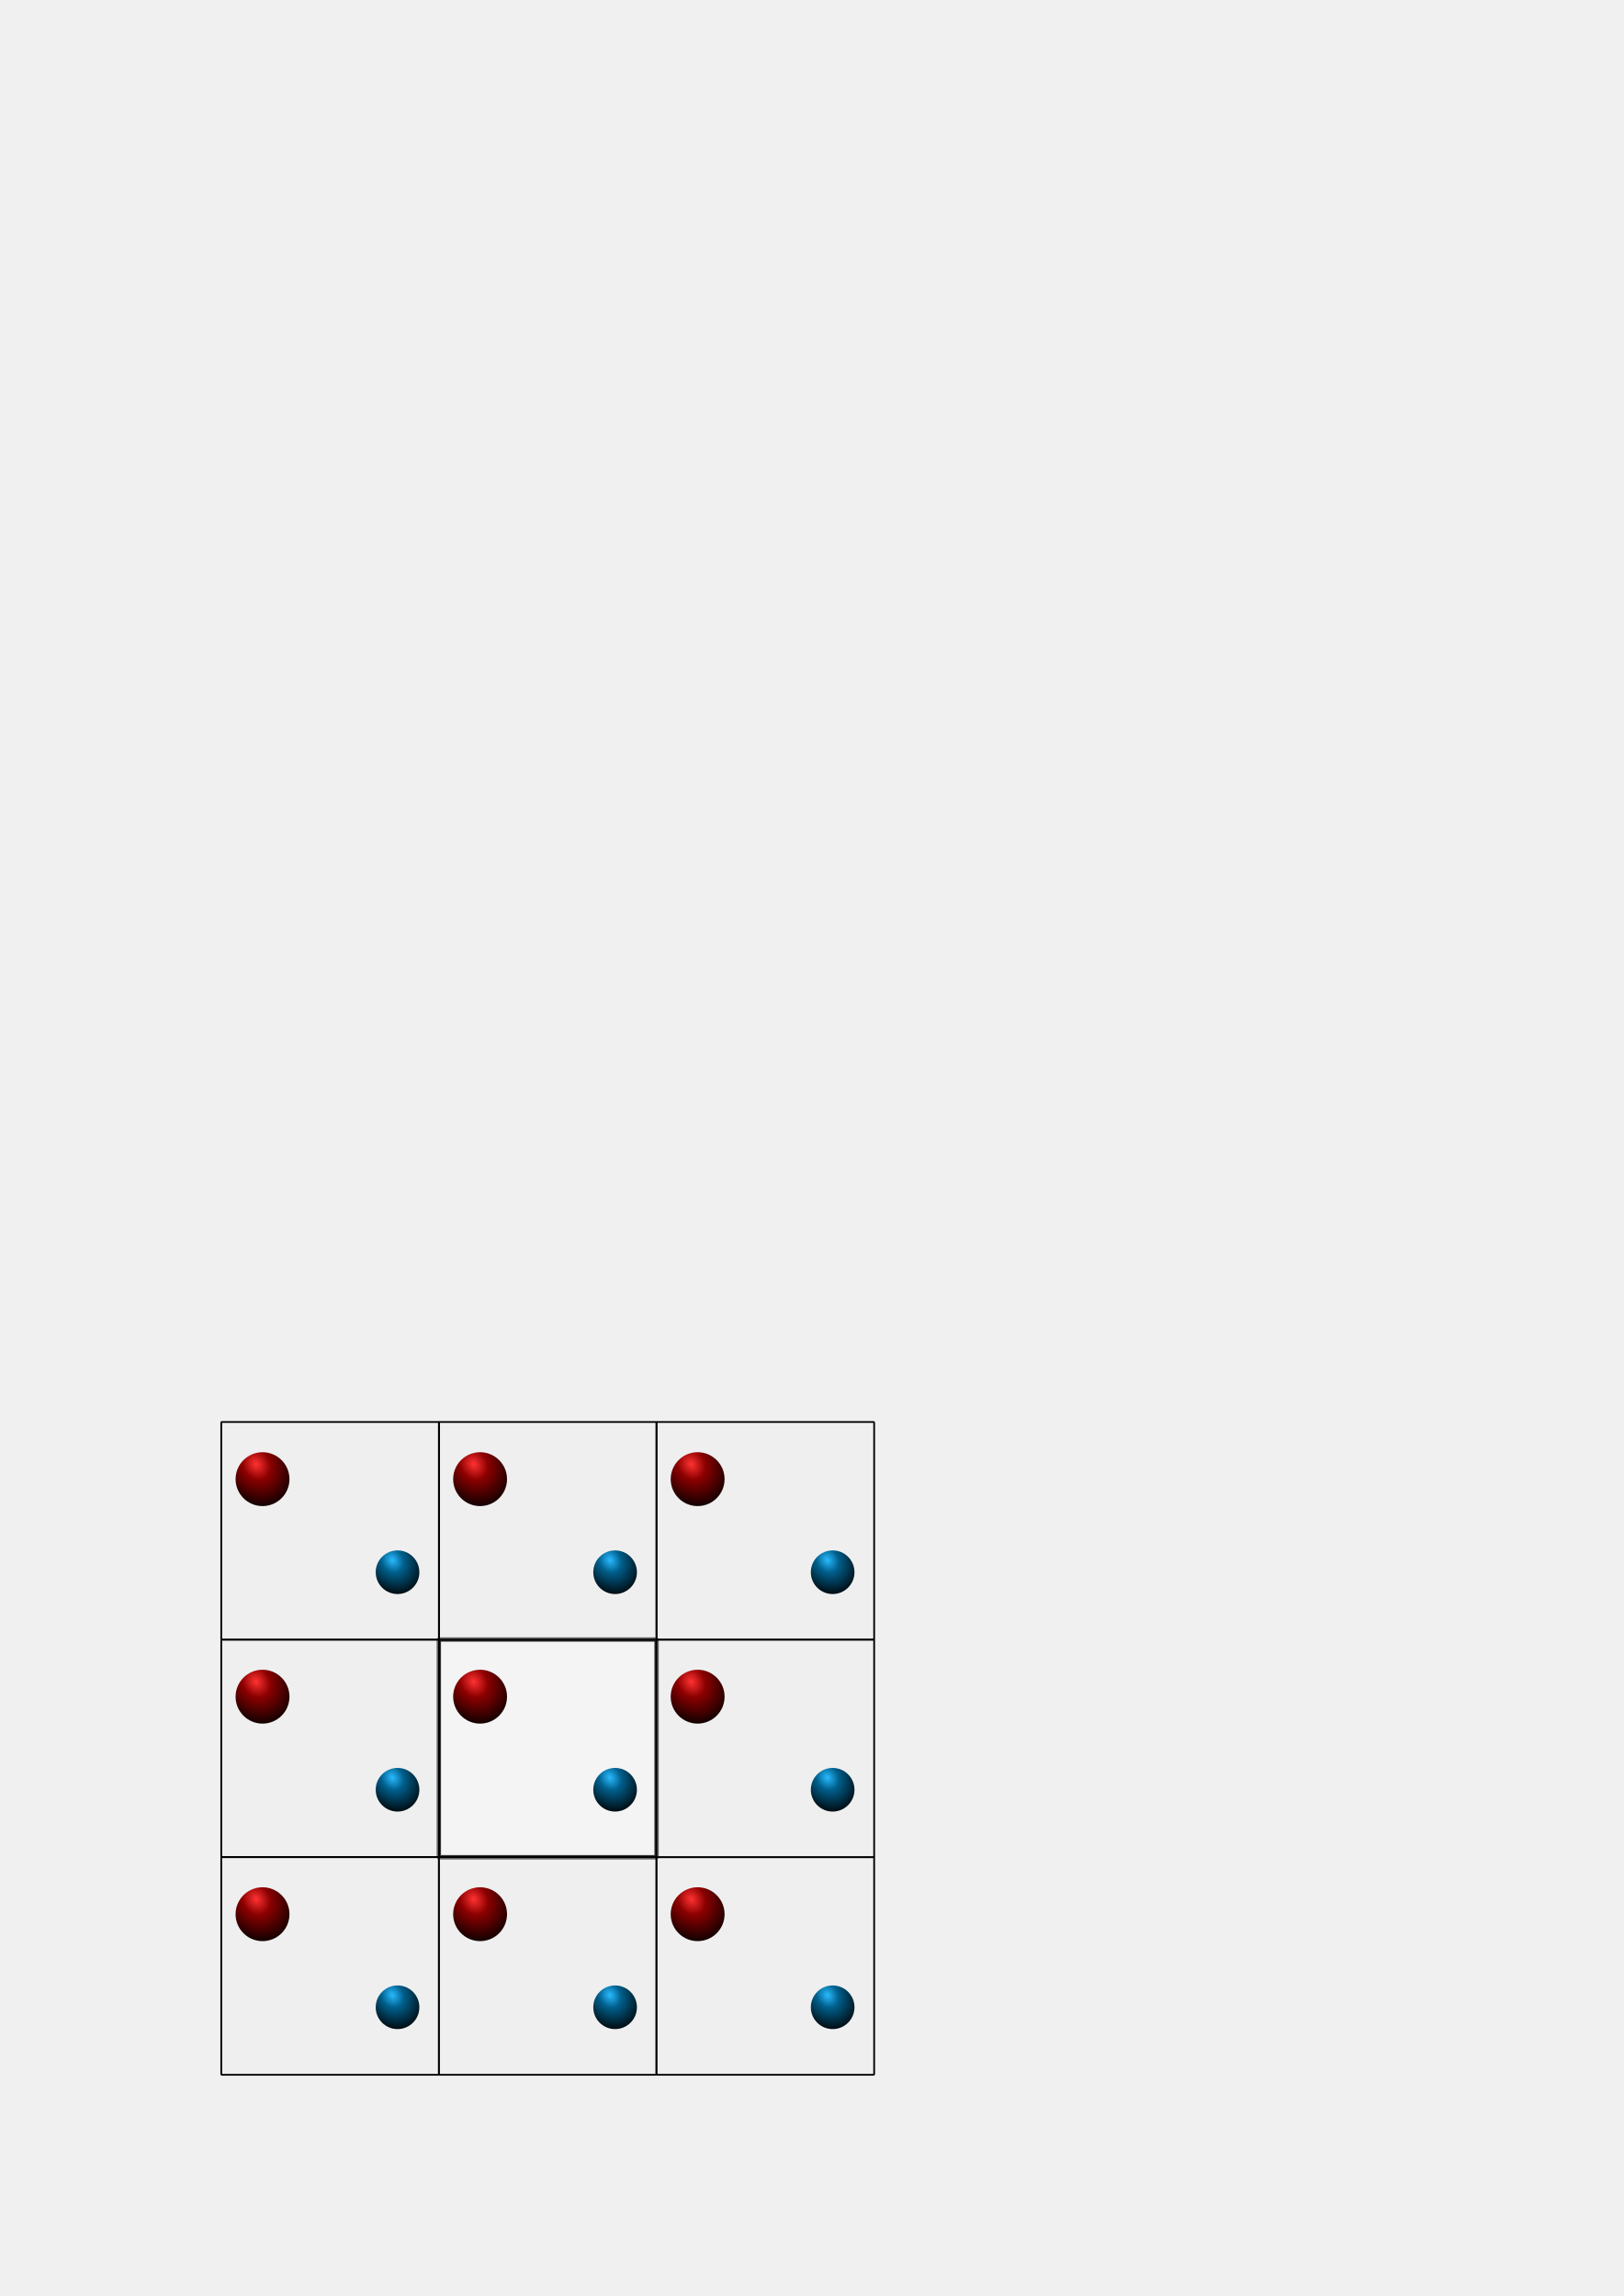
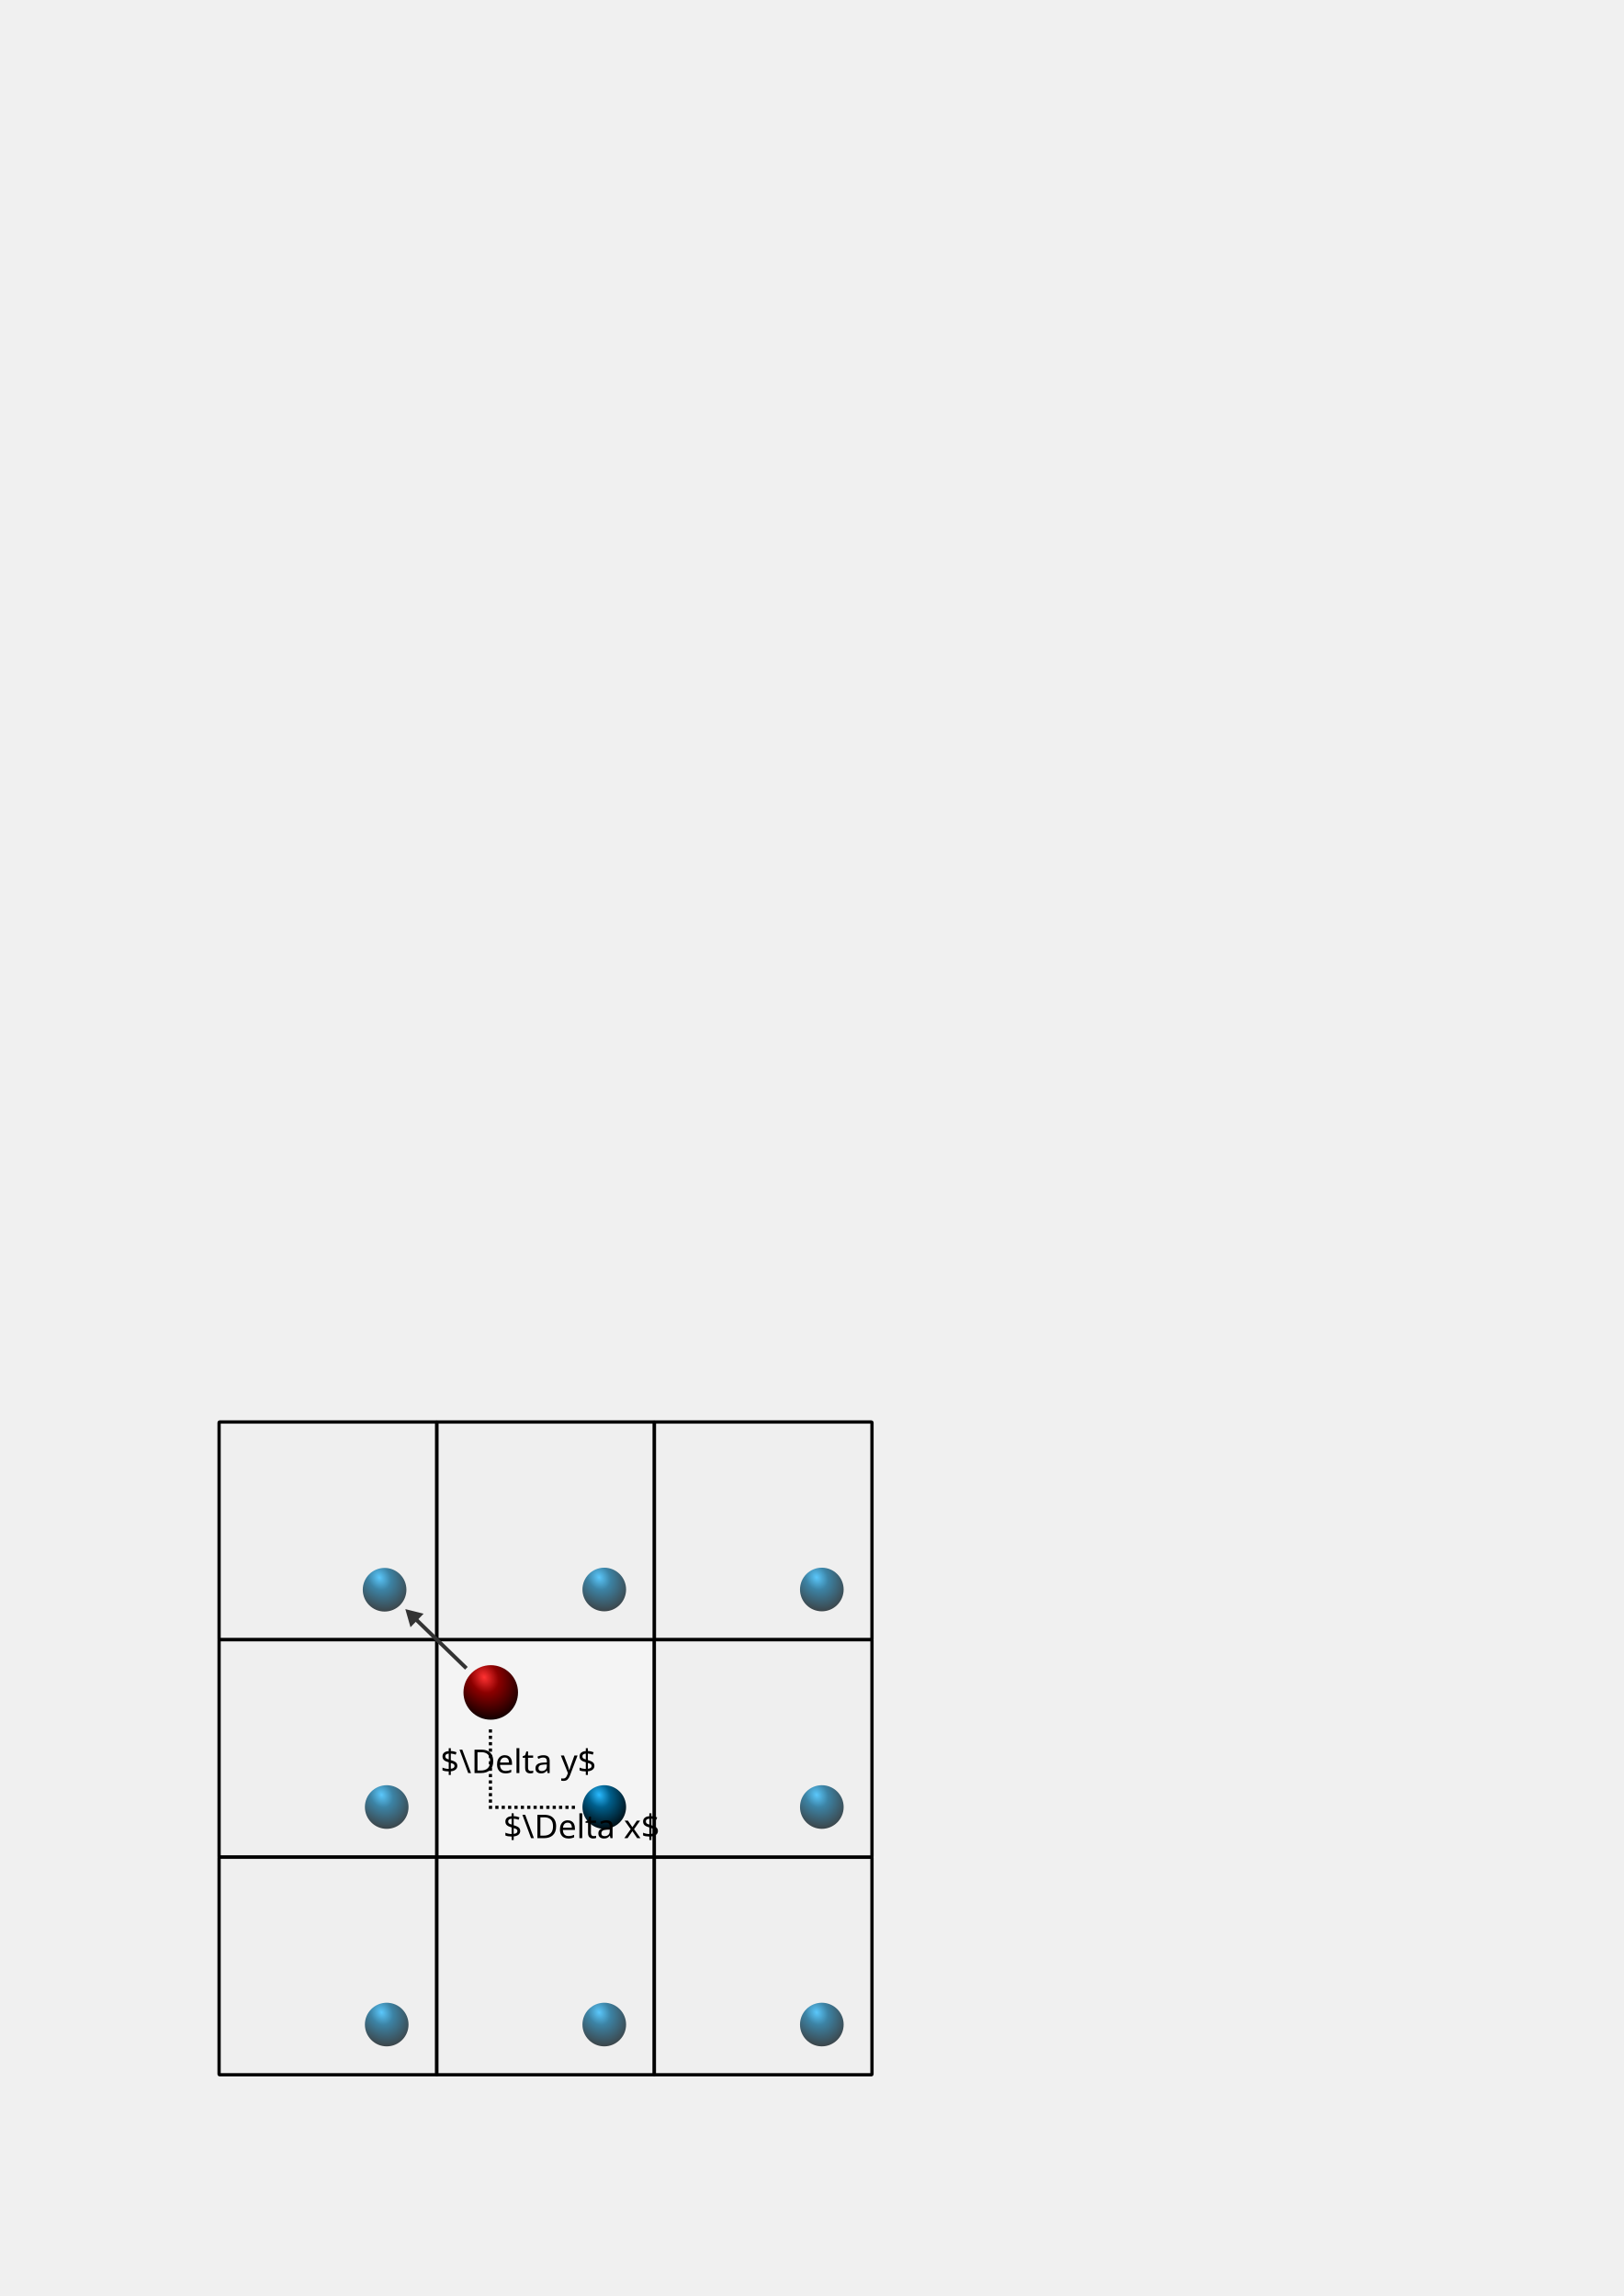
<svg xmlns="http://www.w3.org/2000/svg" xmlns:xlink="http://www.w3.org/1999/xlink" width="210mm" height="297mm" viewBox="0 0 744.094 1052.362" id="svg2" version="1.1">
  <defs id="defs4">
+     <marker orient="auto" refY="0.0" refX="0.0" id="SquareS" style="overflow:visible">
+       <path id="path4437" d="M -5.0,-5.0 L -5.0,5.0 L 5.0,5.0 L 5.0,-5.0 L -5.0,-5.0 z " style="fill-rule:evenodd;stroke:#000000;stroke-width:1pt;stroke-opacity:1;fill:#000000;fill-opacity:1" transform="scale(0.2)" />
+     </marker>
+     <marker orient="auto" refY="0.0" refX="0.0" id="Arrow2Sstart" style="overflow:visible">
+       <path id="path4391" style="fill-rule:evenodd;stroke-width:0.625;stroke-linejoin:round;stroke:#000000;stroke-opacity:1;fill:#000000;fill-opacity:1" d="M 8.719,4.034 L -2.207,0.016 L 8.719,-4.002 C 6.973,-1.63 6.983,1.616 8.719,4.034 z " transform="scale(0.3) translate(-2.3,0)" />
+     </marker>
+     <marker orient="auto" refY="0.0" refX="0.0" id="EmptyDiamondS" style="overflow:visible">
+       <path id="path4473" d="M 0,-7.071 L -7.071,0 L 0,7.071 L 7.071,0 L 0,-7.071 z " style="fill-rule:evenodd;fill:#ffffff;stroke:#000000;stroke-width:1pt;stroke-opacity:1" transform="scale(0.2)" />
+     </marker>
+     <marker orient="auto" refY="0.0" refX="0.0" id="DiamondSstart" style="overflow:visible">
+       <path id="path4455" d="M 0,-7.071 L -7.071,0 L 0,7.071 L 7.071,0 L 0,-7.071 z " style="fill-rule:evenodd;stroke:#000000;stroke-width:1pt;stroke-opacity:1;fill:#000000;fill-opacity:1" transform="scale(0.2) translate(6,0)" />
+     </marker>
+     <marker orient="auto" refY="0.0" refX="0.0" id="Arrow2Send" style="overflow:visible;">
+       <path id="path4394" style="fill-rule:evenodd;stroke-width:0.625;stroke-linejoin:round;stroke:#000000;stroke-opacity:1;fill:#000000;fill-opacity:1" d="M 8.719,4.034 L -2.207,0.016 L 8.719,-4.002 C 6.973,-1.63 6.983,1.616 8.719,4.034 z " transform="scale(0.3) rotate(180) translate(-2.3,0)" />
+     </marker>
+     <marker orient="auto" refY="0.0" refX="0.0" id="DotS" style="overflow:visible">
+       <path id="path4428" d="M -2.5,-1.0 C -2.5,1.76 -4.74,4.0 -7.5,4.0 C -10.26,4.0 -12.5,1.76 -12.5,-1.0 C -12.5,-3.76 -10.26,-6.0 -7.5,-6.0 C -4.74,-6.0 -2.5,-3.76 -2.5,-1.0 z " style="fill-rule:evenodd;stroke:#000000;stroke-width:1pt;stroke-opacity:1;fill:#000000;fill-opacity:1" transform="scale(0.2) translate(7.4, 1)" />
+     </marker>
+     <marker orient="auto" refY="0.0" refX="0.0" id="DiamondM" style="overflow:visible">
+       <path id="path4443" d="M 0,-7.071 L -7.071,0 L 0,7.071 L 7.071,0 L 0,-7.071 z " style="fill-rule:evenodd;stroke:#000000;stroke-width:1pt;stroke-opacity:1;fill:#000000;fill-opacity:1" transform="scale(0.4)" />
+     </marker>
+     <marker orient="auto" refY="0.0" refX="0.0" id="DiamondMend" style="overflow:visible">
+       <path id="path4461" d="M 0,-7.071 L -7.071,0 L 0,7.071 L 7.071,0 L 0,-7.071 z " style="fill-rule:evenodd;stroke:#000000;stroke-width:1pt;stroke-opacity:1;fill:#000000;fill-opacity:1" transform="scale(0.4) translate(-6.5,0)" />
+     </marker>
+     <marker orient="auto" refY="0.0" refX="0.0" id="DiamondL" style="overflow:visible">
+       <path id="path4440" d="M 0,-7.071 L -7.071,0 L 0,7.071 L 7.071,0 L 0,-7.071 z " style="fill-rule:evenodd;stroke:#000000;stroke-width:1pt;stroke-opacity:1;fill:#000000;fill-opacity:1" transform="scale(0.8)" />
+     </marker>
+     <marker orient="auto" refY="0.0" refX="0.0" id="SquareM" style="overflow:visible">
+       <path id="path4434" d="M -5.0,-5.0 L -5.0,5.0 L 5.0,5.0 L 5.0,-5.0 L -5.0,-5.0 z " style="fill-rule:evenodd;stroke:#000000;stroke-width:1pt;stroke-opacity:1;fill:#000000;fill-opacity:1" transform="scale(0.4)" />
+     </marker>
+     <marker orient="auto" refY="0.0" refX="0.0" id="TriangleInM" style="overflow:visible">
+       <path id="path4497" d="M 5.77,0.0 L -2.88,5.0 L -2.88,-5.0 L 5.77,0.0 z " style="fill-rule:evenodd;stroke:#333333;stroke-width:1pt;stroke-opacity:1;fill:#333333;fill-opacity:1" transform="scale(-0.4)" />
+     </marker>
    <marker orient="auto" refY="0.0" refX="0.0" id="TriangleOutM" style="overflow:visible">
-       <path id="path4691" d="M 5.77,0.0 L -2.88,5.0 L -2.88,-5.0 L 5.77,0.0 z " style="fill-rule:evenodd;stroke:#000000;stroke-width:1.0pt" transform="scale(0.4)" />
+       <path id="path4691" d="M 5.77,0.0 L -2.88,5.0 L -2.88,-5.0 L 5.77,0.0 z " style="fill-rule:evenodd;stroke:#000000;stroke-width:1pt;stroke-opacity:1;fill:#000000;fill-opacity:1" transform="scale(0.4)" />
    </marker>
    <marker style="overflow:visible" id="marker20432" refX="0.0" refY="0.0" orient="auto">
      <path transform="scale(0.4)" style="fill-rule:evenodd;stroke:#222222;stroke-width:1pt;stroke-opacity:1;fill:#222222;fill-opacity:1" d="M 5.77,0.0 L -2.88,5.0 L -2.88,-5.0 L 5.77,0.0 z " id="path20434" />
    </marker>
    <marker style="overflow:visible" id="marker20350" refX="0.0" refY="0.0" orient="auto">
      <path transform="scale(0.4)" style="fill-rule:evenodd;stroke:#222222;stroke-width:1pt;stroke-opacity:1;fill:#222222;fill-opacity:1" d="M 5.77,0.0 L -2.88,5.0 L -2.88,-5.0 L 5.77,0.0 z " id="path20352" />
    </marker>
    <marker style="overflow:visible" id="marker20340" refX="0.0" refY="0.0" orient="auto">
      <path transform="scale(0.4)" style="fill-rule:evenodd;stroke:#222222;stroke-width:1pt;stroke-opacity:1;fill:#222222;fill-opacity:1" d="M 5.77,0.0 L -2.88,5.0 L -2.88,-5.0 L 5.77,0.0 z " id="path20342" />
    </marker>
    <marker orient="auto" refY="0.0" refX="0.0" id="Arrow2Mend" style="overflow:visible;">
      <path id="path4573" style="fill-rule:evenodd;stroke-width:0.625;stroke-linejoin:round;" d="M 8.719,4.034 L -2.207,0.016 L 8.719,-4.002 C 6.973,-1.63 6.983,1.616 8.719,4.034 z " transform="scale(0.6) rotate(180) translate(0,0)" />
    </marker>
    <marker orient="auto" refY="0.0" refX="0.0" id="marker10583" style="overflow:visible;">
      <path id="path10585" style="fill-rule:evenodd;stroke-width:0.625;stroke-linejoin:round;stroke:#222222;stroke-opacity:1;fill:#222222;fill-opacity:1" d="M 8.719,4.034 L -2.207,0.016 L 8.719,-4.002 C 6.973,-1.63 6.983,1.616 8.719,4.034 z " transform="scale(0.6) rotate(180) translate(0,0)" />
    </marker>
    <marker orient="auto" refY="0.0" refX="0.0" id="Arrow2Lend" style="overflow:visible;">
      <path id="path4567" style="fill-rule:evenodd;stroke-width:0.625;stroke-linejoin:round;stroke:#000000;stroke-opacity:1;fill:#000000;fill-opacity:1" d="M 8.719,4.034 L -2.207,0.016 L 8.719,-4.002 C 6.973,-1.63 6.983,1.616 8.719,4.034 z " transform="scale(1.1) rotate(180) translate(1,0)" />
    </marker>
    <marker orient="auto" refY="0.0" refX="0.0" id="marker5570" style="overflow:visible;">
      <path id="path5572" d="M 0.0,0.0 L 5.0,-5.0 L -12.5,0.0 L 5.0,5.0 L 0.0,0.0 z " style="fill-rule:evenodd;stroke:#000000;stroke-width:1pt;stroke-opacity:1;fill:#000000;fill-opacity:1" transform="scale(0.8) rotate(180) translate(12.5,0)" />
    </marker>
    <marker orient="auto" refY="0.0" refX="0.0" id="DotM" style="overflow:visible">
      <path id="path4610" d="M -2.5,-1.0 C -2.5,1.76 -4.74,4.0 -7.5,4.0 C -10.26,4.0 -12.5,1.76 -12.5,-1.0 C -12.5,-3.76 -10.26,-6.0 -7.5,-6.0 C -4.74,-6.0 -2.5,-3.76 -2.5,-1.0 z " style="fill-rule:evenodd;stroke:#000000;stroke-width:1pt;stroke-opacity:1;fill:#000000;fill-opacity:1" transform="scale(0.4) translate(7.4, 1)" />
    </marker>
    <marker orient="auto" refY="0.0" refX="0.0" id="Arrow1Mend" style="overflow:visible;">
      <path id="path4555" d="M 0.0,0.0 L 5.0,-5.0 L -12.5,0.0 L 5.0,5.0 L 0.0,0.0 z " style="fill-rule:evenodd;stroke:#000000;stroke-width:1pt;stroke-opacity:1;fill:#000000;fill-opacity:1" transform="scale(0.4) rotate(180) translate(10,0)" />
    </marker>
    <marker orient="auto" refY="0.0" refX="0.0" id="Arrow1Lend" style="overflow:visible;">
      <path id="path4549" d="M 0.0,0.0 L 5.0,-5.0 L -12.5,0.0 L 5.0,5.0 L 0.0,0.0 z " style="fill-rule:evenodd;stroke:#000000;stroke-width:1pt;stroke-opacity:1;fill:#000000;fill-opacity:1" transform="scale(0.8) rotate(180) translate(12.5,0)" />
    </marker>
    <marker orient="auto" refY="0.0" refX="0.0" id="Arrow1Lstart" style="overflow:visible">
      <path id="path4546" d="M 0.0,0.0 L 5.0,-5.0 L -12.5,0.0 L 5.0,5.0 L 0.0,0.0 z " style="fill-rule:evenodd;stroke:#000000;stroke-width:1pt;stroke-opacity:1;fill:#000000;fill-opacity:1" transform="scale(0.8) translate(12.5,0)" />
    </marker>
    <linearGradient id="linearGradient4230">
      <stop id="stop4232" offset="0" style="stop-color:#29baff;stop-opacity:1" />
      <stop style="stop-color:#005f8c;stop-opacity:1" offset="0.336" id="stop4234" />
      <stop id="stop4236" offset="1" style="stop-color:#000000;stop-opacity:1" />
    </linearGradient>
    <linearGradient id="linearGradient4148">
      <stop style="stop-color:#ff3232;stop-opacity:1" offset="0" id="stop4150" />
      <stop id="stop4156" offset="0.336" style="stop-color:#8c0000;stop-opacity:1;" />
      <stop style="stop-color:#000000;stop-opacity:1" offset="1" id="stop4152" />
    </linearGradient>
-     <radialGradient xlink:href="#linearGradient4148" id="radialGradient4154" cx="230.525" cy="125.501" fx="230.525" fy="125.501" r="157.237" gradientUnits="userSpaceOnUse" gradientTransform="matrix(0.07730019,0.1176939,-0.09668676,0.06350285,211.3795,735.6915)" />
-     <radialGradient xlink:href="#linearGradient4230" id="radialGradient4154-4" cx="230.525" cy="125.501" fx="230.525" fy="125.501" r="157.237" gradientUnits="userSpaceOnUse" gradientTransform="matrix(0.06262186,0.09534526,-0.07832716,0.05144445,274.889,786.32)" />
-     <radialGradient xlink:href="#linearGradient4148" id="radialGradient4154-0" cx="230.525" cy="125.501" fx="230.525" fy="125.501" r="157.237" gradientUnits="userSpaceOnUse" gradientTransform="matrix(0.07730019,0.1176939,-0.09668676,0.06350285,111.6791,735.6915)" />
-     <radialGradient xlink:href="#linearGradient4230" id="radialGradient4154-4-0" cx="230.525" cy="125.501" fx="230.525" fy="125.501" r="157.237" gradientUnits="userSpaceOnUse" gradientTransform="matrix(0.06262186,0.09534526,-0.07832716,0.05144445,175.1886,786.32)" />
-     <radialGradient xlink:href="#linearGradient4148" id="radialGradient4154-48" cx="230.525" cy="125.501" fx="230.525" fy="125.501" r="157.237" gradientUnits="userSpaceOnUse" gradientTransform="matrix(0.07730019,0.1176939,-0.09668676,0.06350285,111.6791,835.392)" />
-     <radialGradient xlink:href="#linearGradient4230" id="radialGradient4154-4-1" cx="230.525" cy="125.501" fx="230.525" fy="125.501" r="157.237" gradientUnits="userSpaceOnUse" gradientTransform="matrix(0.06262186,0.09534526,-0.07832716,0.05144445,175.1886,886.0204)" />
-     <radialGradient xlink:href="#linearGradient4148" id="radialGradient4154-8" cx="230.525" cy="125.501" fx="230.525" fy="125.501" r="157.237" gradientUnits="userSpaceOnUse" gradientTransform="matrix(0.07730019,0.1176939,-0.09668676,0.06350285,211.3795,835.392)" />
-     <radialGradient xlink:href="#linearGradient4230" id="radialGradient4154-4-5" cx="230.525" cy="125.501" fx="230.525" fy="125.501" r="157.237" gradientUnits="userSpaceOnUse" gradientTransform="matrix(0.06262186,0.09534526,-0.07832716,0.05144445,274.889,886.0204)" />
-     <radialGradient xlink:href="#linearGradient4148" id="radialGradient4154-9" cx="230.525" cy="125.501" fx="230.525" fy="125.501" r="157.237" gradientUnits="userSpaceOnUse" gradientTransform="matrix(0.07730019,0.1176939,-0.09668676,0.06350285,311.08,835.392)" />
-     <radialGradient xlink:href="#linearGradient4230" id="radialGradient4154-4-4" cx="230.525" cy="125.501" fx="230.525" fy="125.501" r="157.237" gradientUnits="userSpaceOnUse" gradientTransform="matrix(0.06262186,0.09534526,-0.07832716,0.05144445,374.5895,886.0204)" />
-     <radialGradient xlink:href="#linearGradient4148" id="radialGradient4154-7" cx="230.525" cy="125.501" fx="230.525" fy="125.501" r="157.237" gradientUnits="userSpaceOnUse" gradientTransform="matrix(0.07730019,0.1176939,-0.09668676,0.06350285,311.08,735.6915)" />
-     <radialGradient xlink:href="#linearGradient4230" id="radialGradient4154-4-6" cx="230.525" cy="125.501" fx="230.525" fy="125.501" r="157.237" gradientUnits="userSpaceOnUse" gradientTransform="matrix(0.06262186,0.09534526,-0.07832716,0.05144445,374.5895,786.32)" />
-     <radialGradient xlink:href="#linearGradient4148" id="radialGradient4154-01" cx="230.525" cy="125.501" fx="230.525" fy="125.501" r="157.237" gradientUnits="userSpaceOnUse" gradientTransform="matrix(0.07730019,0.1176939,-0.09668676,0.06350285,311.08,635.9911)" />
-     <radialGradient xlink:href="#linearGradient4230" id="radialGradient4154-4-3" cx="230.525" cy="125.501" fx="230.525" fy="125.501" r="157.237" gradientUnits="userSpaceOnUse" gradientTransform="matrix(0.06262186,0.09534526,-0.07832716,0.05144445,374.5895,686.6196)" />
-     <radialGradient xlink:href="#linearGradient4148" id="radialGradient4154-1" cx="230.525" cy="125.501" fx="230.525" fy="125.501" r="157.237" gradientUnits="userSpaceOnUse" gradientTransform="matrix(0.07730019,0.1176939,-0.09668676,0.06350285,211.3795,635.9911)" />
-     <radialGradient xlink:href="#linearGradient4230" id="radialGradient4154-4-8" cx="230.525" cy="125.501" fx="230.525" fy="125.501" r="157.237" gradientUnits="userSpaceOnUse" gradientTransform="matrix(0.06262186,0.09534526,-0.07832716,0.05144445,274.889,686.6196)" />
-     <radialGradient xlink:href="#linearGradient4148" id="radialGradient4154-91" cx="230.525" cy="125.501" fx="230.525" fy="125.501" r="157.237" gradientUnits="userSpaceOnUse" gradientTransform="matrix(0.07730019,0.1176939,-0.09668676,0.06350285,111.6791,635.9911)" />
-     <radialGradient xlink:href="#linearGradient4230" id="radialGradient4154-4-01" cx="230.525" cy="125.501" fx="230.525" fy="125.501" r="157.237" gradientUnits="userSpaceOnUse" gradientTransform="matrix(0.06262186,0.09534526,-0.07832716,0.05144445,175.1886,686.6196)" />
+     <radialGradient xlink:href="#linearGradient4148" id="radialGradient4154" cx="230.525" cy="125.501" fx="230.525" fy="125.501" r="157.237" gradientUnits="userSpaceOnUse" gradientTransform="matrix(0.07827731,0.1191816,-0.09790894,0.06430557,216.1548,733.22)" />
+     <radialGradient xlink:href="#linearGradient4230" id="radialGradient4154-4" cx="230.525" cy="125.501" fx="230.525" fy="125.501" r="157.237" gradientUnits="userSpaceOnUse" gradientTransform="matrix(0.06262186,0.09534526,-0.07832716,0.05144445,269.9287,794.2408)" />
+     <radialGradient xlink:href="#linearGradient4230" id="radialGradient4154-4-0" cx="230.525" cy="125.501" fx="230.525" fy="125.501" r="157.237" gradientUnits="userSpaceOnUse" gradientTransform="matrix(0.06262186,0.09534526,-0.07832716,0.05144445,170.2282,794.2408)" />
+     <radialGradient xlink:href="#linearGradient4230" id="radialGradient4154-4-1" cx="230.525" cy="125.501" fx="230.525" fy="125.501" r="157.237" gradientUnits="userSpaceOnUse" gradientTransform="matrix(0.06262186,0.09534526,-0.07832716,0.05144445,170.2282,893.9412)" />
+     <radialGradient xlink:href="#linearGradient4230" id="radialGradient4154-4-5" cx="230.525" cy="125.501" fx="230.525" fy="125.501" r="157.237" gradientUnits="userSpaceOnUse" gradientTransform="matrix(0.06262186,0.09534526,-0.07832716,0.05144445,269.9287,893.9412)" />
+     <radialGradient xlink:href="#linearGradient4230" id="radialGradient4154-4-4" cx="230.525" cy="125.501" fx="230.525" fy="125.501" r="157.237" gradientUnits="userSpaceOnUse" gradientTransform="matrix(0.06262186,0.09534526,-0.07832716,0.05144445,369.6291,893.9412)" />
+     <radialGradient xlink:href="#linearGradient4230" id="radialGradient4154-4-6" cx="230.525" cy="125.501" fx="230.525" fy="125.501" r="157.237" gradientUnits="userSpaceOnUse" gradientTransform="matrix(0.06262186,0.09534526,-0.07832716,0.05144445,369.6291,794.2408)" />
+     <radialGradient xlink:href="#linearGradient4230" id="radialGradient4154-4-3" cx="230.525" cy="125.501" fx="230.525" fy="125.501" r="157.237" gradientUnits="userSpaceOnUse" gradientTransform="matrix(0.06262186,0.09534526,-0.07832716,0.05144445,369.6291,694.5403)" />
+     <radialGradient xlink:href="#linearGradient4230" id="radialGradient4154-4-8" cx="230.525" cy="125.501" fx="230.525" fy="125.501" r="157.237" gradientUnits="userSpaceOnUse" gradientTransform="matrix(0.06262186,0.09534526,-0.07832716,0.05144445,269.9287,694.5403)" />
+     <radialGradient xlink:href="#linearGradient4230" id="radialGradient4154-4-01" cx="230.525" cy="125.501" fx="230.525" fy="125.501" r="157.237" gradientUnits="userSpaceOnUse" gradientTransform="matrix(0.06262186,0.09534526,-0.07832716,0.05144445,169.2583,694.6481)" />
  </defs>
  <g id="layer1" style="display:inline" />
  <g id="layer2">
-     <rect style="display:inline;opacity:1;fill:#ffffff;fill-opacity:0.255;stroke:#333333;stroke-width:2;stroke-linejoin:miter;stroke-miterlimit:4;stroke-dasharray:none;stroke-opacity:1" id="rect4242" width="99.802" height="99.802" x="201.099" y="751.461" rx="0.259" ry="0.279" />
-     <circle style="display:inline;fill:url(#radialGradient4154);fill-opacity:1;stroke:none;stroke-width:0.251;stroke-miterlimit:4;stroke-dasharray:none;stroke-opacity:1" id="path4138" cx="220.009" cy="777.662" r="12.344" />
-     <circle style="display:inline;fill:url(#radialGradient4154-4);fill-opacity:1;stroke:none;stroke-width:0.251;stroke-miterlimit:4;stroke-dasharray:none;stroke-opacity:1" id="path4138-3" cx="281.88" cy="820.321" r="10" />
-     <rect style="display:inline;opacity:1;fill:#ececec;fill-opacity:0.255;stroke:#000000;stroke-width:0.797;stroke-linejoin:miter;stroke-miterlimit:4;stroke-dasharray:none;stroke-opacity:1" id="rect4242-5" width="99.802" height="99.802" x="101.398" y="751.461" rx="0.259" ry="0.279" />
-     <circle style="display:inline;fill:url(#radialGradient4154-0);fill-opacity:1;stroke:none;stroke-width:1;stroke-miterlimit:4;stroke-dasharray:none;stroke-opacity:1" id="path4138-7" cx="120.308" cy="777.662" r="12.344" />
-     <circle style="display:inline;fill:url(#radialGradient4154-4-0);fill-opacity:1;stroke:none;stroke-width:1;stroke-miterlimit:4;stroke-dasharray:none;stroke-opacity:1" id="path4138-3-5" cx="182.179" cy="820.321" r="10" />
-     <rect style="display:inline;opacity:1;fill:#ececec;fill-opacity:0.255;stroke:#000000;stroke-width:0.797;stroke-linejoin:miter;stroke-miterlimit:4;stroke-dasharray:none;stroke-opacity:1" id="rect4242-6" width="99.802" height="99.802" x="101.398" y="851.162" rx="0.259" ry="0.279" />
-     <circle style="display:inline;fill:url(#radialGradient4154-48);fill-opacity:1;stroke:none;stroke-width:1;stroke-miterlimit:4;stroke-dasharray:none;stroke-opacity:1" id="path4138-1" cx="120.308" cy="877.362" r="12.344" />
-     <circle style="display:inline;fill:url(#radialGradient4154-4-1);fill-opacity:1;stroke:none;stroke-width:1;stroke-miterlimit:4;stroke-dasharray:none;stroke-opacity:1" id="path4138-3-51" cx="182.179" cy="920.021" r="10" />
-     <rect style="display:inline;opacity:1;fill:#ececec;fill-opacity:0.255;stroke:#000000;stroke-width:0.797;stroke-linejoin:miter;stroke-miterlimit:4;stroke-dasharray:none;stroke-opacity:1" id="rect4242-7" width="99.802" height="99.802" x="201.099" y="851.162" rx="0.259" ry="0.279" />
-     <circle style="display:inline;fill:url(#radialGradient4154-8);fill-opacity:1;stroke:none;stroke-width:1;stroke-miterlimit:4;stroke-dasharray:none;stroke-opacity:1" id="path4138-9" cx="220.009" cy="877.362" r="12.344" />
-     <circle style="display:inline;fill:url(#radialGradient4154-4-5);fill-opacity:1;stroke:none;stroke-width:1;stroke-miterlimit:4;stroke-dasharray:none;stroke-opacity:1" id="path4138-3-53" cx="281.88" cy="920.021" r="10" />
-     <rect style="display:inline;opacity:1;fill:#ececec;fill-opacity:0.255;stroke:#000000;stroke-width:0.797;stroke-linejoin:miter;stroke-miterlimit:4;stroke-dasharray:none;stroke-opacity:1" id="rect4242-1" width="99.802" height="99.802" x="300.799" y="851.162" rx="0.259" ry="0.279" />
-     <circle style="display:inline;fill:url(#radialGradient4154-9);fill-opacity:1;stroke:none;stroke-width:1;stroke-miterlimit:4;stroke-dasharray:none;stroke-opacity:1" id="path4138-5" cx="319.709" cy="877.362" r="12.344" />
-     <circle style="display:inline;fill:url(#radialGradient4154-4-4);fill-opacity:1;stroke:none;stroke-width:1;stroke-miterlimit:4;stroke-dasharray:none;stroke-opacity:1" id="path4138-3-0" cx="381.58" cy="920.021" r="10" />
-     <rect style="display:inline;opacity:1;fill:#ececec;fill-opacity:0.255;stroke:#000000;stroke-width:0.797;stroke-linejoin:miter;stroke-miterlimit:4;stroke-dasharray:none;stroke-opacity:1" id="rect4242-4" width="99.802" height="99.802" x="300.799" y="751.461" rx="0.259" ry="0.279" />
-     <circle style="display:inline;fill:url(#radialGradient4154-7);fill-opacity:1;stroke:none;stroke-width:1;stroke-miterlimit:4;stroke-dasharray:none;stroke-opacity:1" id="path4138-72" cx="319.709" cy="777.662" r="12.344" />
-     <circle style="display:inline;fill:url(#radialGradient4154-4-6);fill-opacity:1;stroke:none;stroke-width:1;stroke-miterlimit:4;stroke-dasharray:none;stroke-opacity:1" id="path4138-3-2" cx="381.58" cy="820.321" r="10" />
-     <rect style="display:inline;opacity:1;fill:#ececec;fill-opacity:0.255;stroke:#000000;stroke-width:0.797;stroke-linejoin:miter;stroke-miterlimit:4;stroke-dasharray:none;stroke-opacity:1" id="rect4242-0" width="99.802" height="99.802" x="300.799" y="651.761" rx="0.259" ry="0.279" />
-     <circle style="display:inline;fill:url(#radialGradient4154-01);fill-opacity:1;stroke:none;stroke-width:1;stroke-miterlimit:4;stroke-dasharray:none;stroke-opacity:1" id="path4138-71" cx="319.709" cy="677.961" r="12.344" />
-     <circle style="display:inline;fill:url(#radialGradient4154-4-3);fill-opacity:1;stroke:none;stroke-width:1;stroke-miterlimit:4;stroke-dasharray:none;stroke-opacity:1" id="path4138-3-4" cx="381.58" cy="720.62" r="10" />
-     <rect style="display:inline;opacity:1;fill:#ececec;fill-opacity:0.255;stroke:#000000;stroke-width:0.797;stroke-linejoin:miter;stroke-miterlimit:4;stroke-dasharray:none;stroke-opacity:1" id="rect4242-08" width="99.802" height="99.802" x="201.099" y="651.761" rx="0.259" ry="0.279" />
-     <circle style="display:inline;fill:url(#radialGradient4154-1);fill-opacity:1;stroke:none;stroke-width:1;stroke-miterlimit:4;stroke-dasharray:none;stroke-opacity:1" id="path4138-38" cx="220.009" cy="677.961" r="12.344" />
-     <circle style="display:inline;fill:url(#radialGradient4154-4-8);fill-opacity:1;stroke:none;stroke-width:1;stroke-miterlimit:4;stroke-dasharray:none;stroke-opacity:1" id="path4138-3-44" cx="281.88" cy="720.62" r="10" />
-     <rect style="display:inline;opacity:1;fill:#ececec;fill-opacity:0.255;stroke:#000000;stroke-width:0.797;stroke-linejoin:miter;stroke-miterlimit:4;stroke-dasharray:none;stroke-opacity:1" id="rect4242-8" width="99.802" height="99.802" x="101.398" y="651.761" rx="0.259" ry="0.279" />
-     <circle style="display:inline;fill:url(#radialGradient4154-91);fill-opacity:1;stroke:none;stroke-width:1;stroke-miterlimit:4;stroke-dasharray:none;stroke-opacity:1" id="path4138-0" cx="120.308" cy="677.961" r="12.344" />
-     <circle style="display:inline;fill:url(#radialGradient4154-4-01);fill-opacity:1;stroke:none;stroke-width:1;stroke-miterlimit:4;stroke-dasharray:none;stroke-opacity:1" id="path4138-3-3" cx="182.179" cy="720.62" r="10" />
+     <rect style="display:inline;opacity:1;fill:#ffffff;fill-opacity:0.255;stroke:#333333;stroke-width:1.5;stroke-linejoin:miter;stroke-miterlimit:4;stroke-dasharray:none;stroke-opacity:1" id="rect4242" width="99.802" height="99.802" x="200.099" y="751.461" rx="0.259" ry="0.279" />
+     <circle style="display:inline;fill:url(#radialGradient4154);fill-opacity:1;stroke:none;stroke-width:0.251;stroke-miterlimit:4;stroke-dasharray:none;stroke-opacity:1" id="path4138" cx="224.893" cy="775.721" r="12.5" />
+     <circle style="display:inline;fill:url(#radialGradient4154-4);fill-opacity:1;stroke:none;stroke-width:0.251;stroke-miterlimit:4;stroke-dasharray:none;stroke-opacity:1" id="path4138-3" cx="276.919" cy="828.241" r="10" />
+     <rect style="display:inline;opacity:1;fill:#ececec;fill-opacity:0.255;stroke:#000000;stroke-width:1.5;stroke-linejoin:miter;stroke-miterlimit:4;stroke-dasharray:none;stroke-opacity:1" id="rect4242-5" width="99.802" height="99.802" x="100.398" y="751.461" rx="0.259" ry="0.279" />
+     <circle style="display:inline;opacity:0.75;fill:url(#radialGradient4154-4-0);fill-opacity:1;stroke:none;stroke-width:1;stroke-miterlimit:4;stroke-dasharray:none;stroke-opacity:1" id="path4138-3-5" cx="177.219" cy="828.241" r="10" />
+     <rect style="display:inline;opacity:1;fill:#ececec;fill-opacity:0.255;stroke:#000000;stroke-width:1.5;stroke-linejoin:miter;stroke-miterlimit:4;stroke-dasharray:none;stroke-opacity:1" id="rect4242-6" width="99.802" height="99.802" x="100.398" y="851.162" rx="0.259" ry="0.279" />
+     <circle style="display:inline;opacity:0.75;fill:url(#radialGradient4154-4-1);fill-opacity:1;stroke:none;stroke-width:1;stroke-miterlimit:4;stroke-dasharray:none;stroke-opacity:1" id="path4138-3-51" cx="177.219" cy="927.942" r="10" />
+     <rect style="display:inline;opacity:1;fill:#ececec;fill-opacity:0.255;stroke:#000000;stroke-width:1.5;stroke-linejoin:miter;stroke-miterlimit:4;stroke-dasharray:none;stroke-opacity:1" id="rect4242-7" width="99.802" height="99.802" x="200.099" y="851.162" rx="0.259" ry="0.279" />
+     <circle style="display:inline;opacity:0.75;fill:url(#radialGradient4154-4-5);fill-opacity:1;stroke:none;stroke-width:1;stroke-miterlimit:4;stroke-dasharray:none;stroke-opacity:1" id="path4138-3-53" cx="276.919" cy="927.942" r="10" />
+     <rect style="display:inline;opacity:1;fill:#ececec;fill-opacity:0.255;stroke:#000000;stroke-width:1.5;stroke-linejoin:miter;stroke-miterlimit:4;stroke-dasharray:none;stroke-opacity:1" id="rect4242-1" width="99.802" height="99.802" x="299.799" y="851.162" rx="0.259" ry="0.279" />
+     <circle style="display:inline;opacity:0.75;fill:url(#radialGradient4154-4-4);fill-opacity:1;stroke:none;stroke-width:1;stroke-miterlimit:4;stroke-dasharray:none;stroke-opacity:1" id="path4138-3-0" cx="376.62" cy="927.942" r="10" />
+     <rect style="display:inline;opacity:1;fill:#ececec;fill-opacity:0.255;stroke:#000000;stroke-width:1.5;stroke-linejoin:miter;stroke-miterlimit:4;stroke-dasharray:none;stroke-opacity:1" id="rect4242-4" width="99.802" height="99.802" x="299.799" y="751.461" rx="0.259" ry="0.279" />
+     <circle style="display:inline;opacity:0.75;fill:url(#radialGradient4154-4-6);fill-opacity:1;stroke:none;stroke-width:1;stroke-miterlimit:4;stroke-dasharray:none;stroke-opacity:1" id="path4138-3-2" cx="376.62" cy="828.241" r="10" />
+     <rect style="display:inline;opacity:1;fill:#ececec;fill-opacity:0.255;stroke:#000000;stroke-width:1.5;stroke-linejoin:miter;stroke-miterlimit:4;stroke-dasharray:none;stroke-opacity:1" id="rect4242-0" width="99.802" height="99.802" x="299.799" y="651.761" rx="0.259" ry="0.279" />
+     <circle style="display:inline;opacity:0.75;fill:url(#radialGradient4154-4-3);fill-opacity:1;stroke:none;stroke-width:1;stroke-miterlimit:4;stroke-dasharray:none;stroke-opacity:1" id="path4138-3-4" cx="376.62" cy="728.541" r="10" />
+     <rect style="display:inline;opacity:1;fill:#ececec;fill-opacity:0.255;stroke:#000000;stroke-width:1.5;stroke-linejoin:miter;stroke-miterlimit:4;stroke-dasharray:none;stroke-opacity:1" id="rect4242-08" width="99.802" height="99.802" x="200.099" y="651.761" rx="0.259" ry="0.279" />
+     <circle style="display:inline;opacity:0.75;fill:url(#radialGradient4154-4-8);fill-opacity:1;stroke:none;stroke-width:1;stroke-miterlimit:4;stroke-dasharray:none;stroke-opacity:1" id="path4138-3-44" cx="276.919" cy="728.541" r="10" />
+     <rect style="display:inline;opacity:1;fill:#ececec;fill-opacity:0.255;stroke:#000000;stroke-width:1.5;stroke-linejoin:miter;stroke-miterlimit:4;stroke-dasharray:none;stroke-opacity:1" id="rect4242-8" width="99.802" height="99.802" x="100.398" y="651.761" rx="0.259" ry="0.279" />
+     <circle style="display:inline;opacity:0.75;fill:url(#radialGradient4154-4-01);fill-opacity:1;stroke:none;stroke-width:1;stroke-miterlimit:4;stroke-dasharray:none;stroke-opacity:1" id="path4138-3-3" cx="176.249" cy="728.649" r="10" />
+     <path style="fill:none;fill-rule:evenodd;stroke:#333333;stroke-width:1.756;stroke-linecap:butt;stroke-linejoin:miter;stroke-miterlimit:4;stroke-dasharray:none;stroke-opacity:1;marker-start:url(#TriangleInM)" d="M 189.334,741.001 213.735,764.649" id="path4355" />
+     <path style="fill:none;fill-rule:evenodd;stroke:#000000;stroke-width:1.46;stroke-linecap:butt;stroke-linejoin:miter;stroke-miterlimit:3.2;stroke-dasharray:1.46,1.46;stroke-dashoffset:1.621;stroke-opacity:1" d="m 224.751,791.358 0,37.026 40.12,0" id="path4991" />
+     <text xml:space="preserve" style="font-style:normal;font-variant:normal;font-weight:normal;font-stretch:normal;font-size:15px;line-height:125%;font-family:sans-serif;-inkscape-font-specification:'sans-serif, Normal';text-align:start;letter-spacing:0px;word-spacing:0px;writing-mode:lr-tb;text-anchor:start;fill:#000000;fill-opacity:1;stroke:none;stroke-width:1px;stroke-linecap:butt;stroke-linejoin:miter;stroke-opacity:1" x="201.843" y="812.666" id="text6321">
+       <tspan id="tspan6323" x="201.843" y="812.666">$\Delta y$</tspan>
+       <tspan x="201.843" y="831.416" id="tspan6325" />
+     </text>
+     <text xml:space="preserve" style="font-style:normal;font-variant:normal;font-weight:normal;font-stretch:normal;font-size:15px;line-height:125%;font-family:sans-serif;-inkscape-font-specification:'sans-serif, Normal';text-align:start;letter-spacing:0px;word-spacing:0px;writing-mode:lr-tb;text-anchor:start;fill:#000000;fill-opacity:1;stroke:none;stroke-width:1px;stroke-linecap:butt;stroke-linejoin:miter;stroke-opacity:1" x="230.663" y="842.514" id="text6321-7">
+       <tspan x="230.663" y="842.514" id="tspan6348">$\Delta x$</tspan>
+       <tspan x="230.663" y="861.264" id="tspan6325-8" />
+     </text>
  </g>
</svg>
